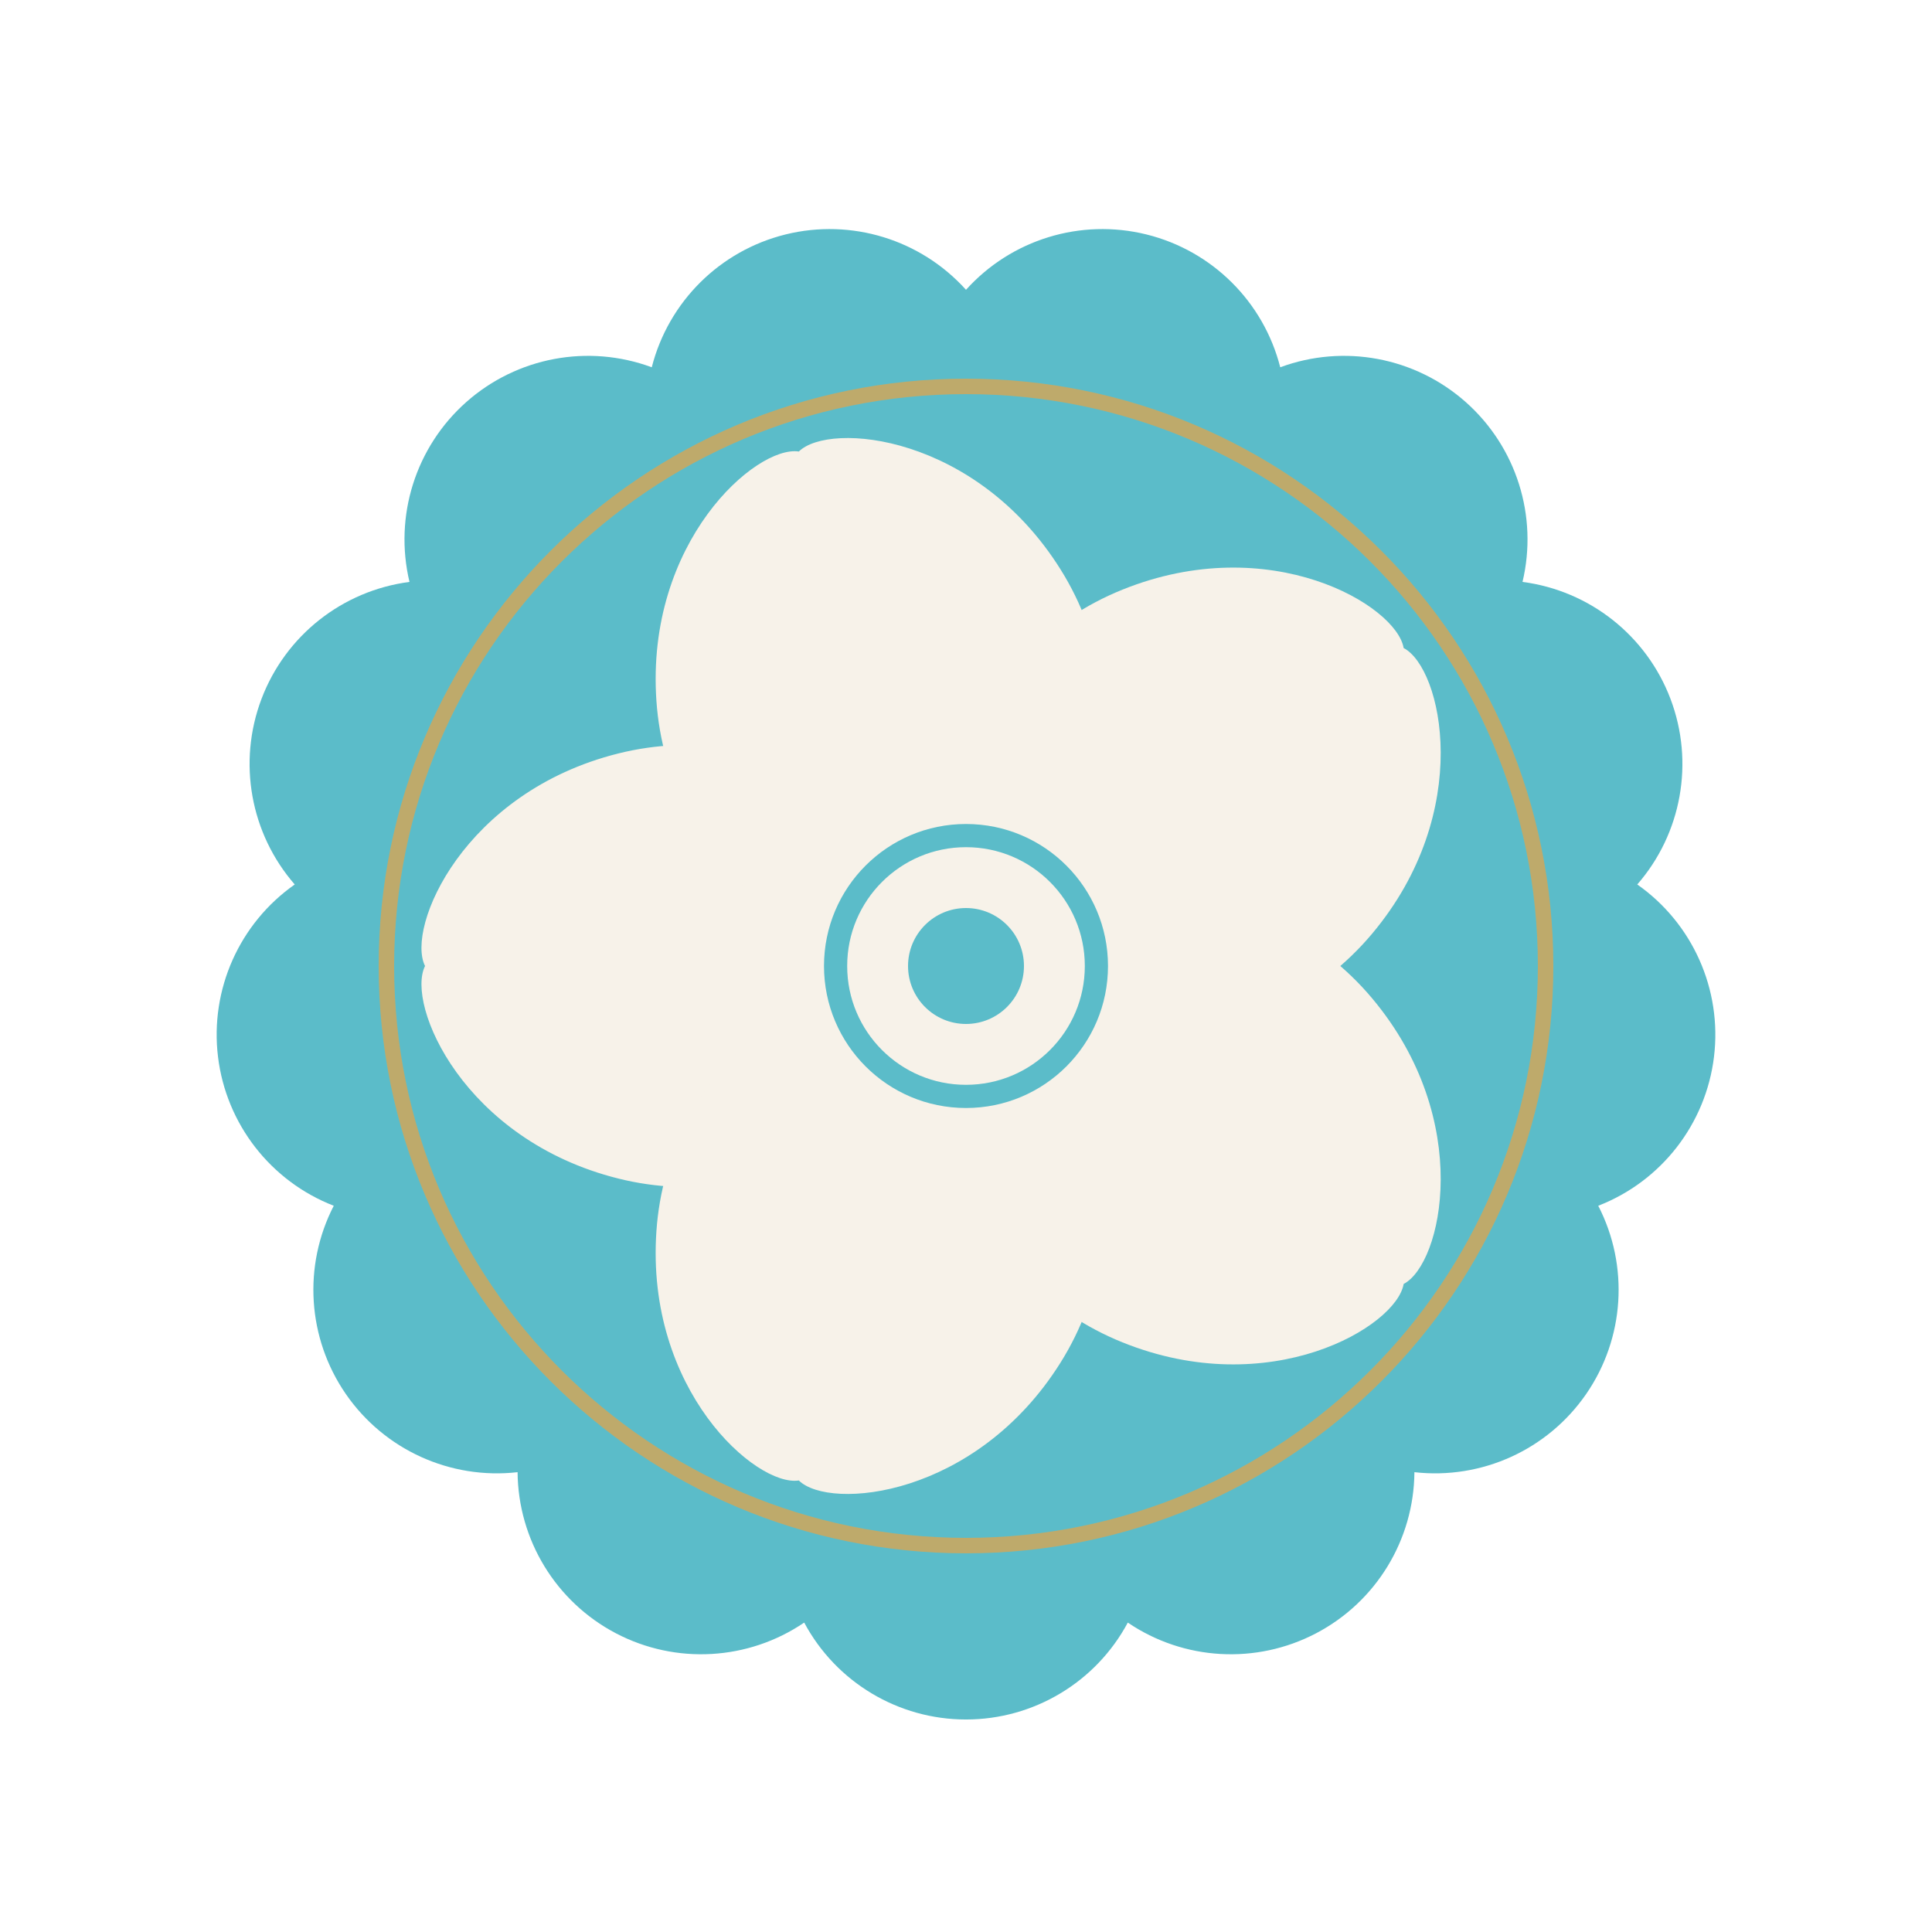
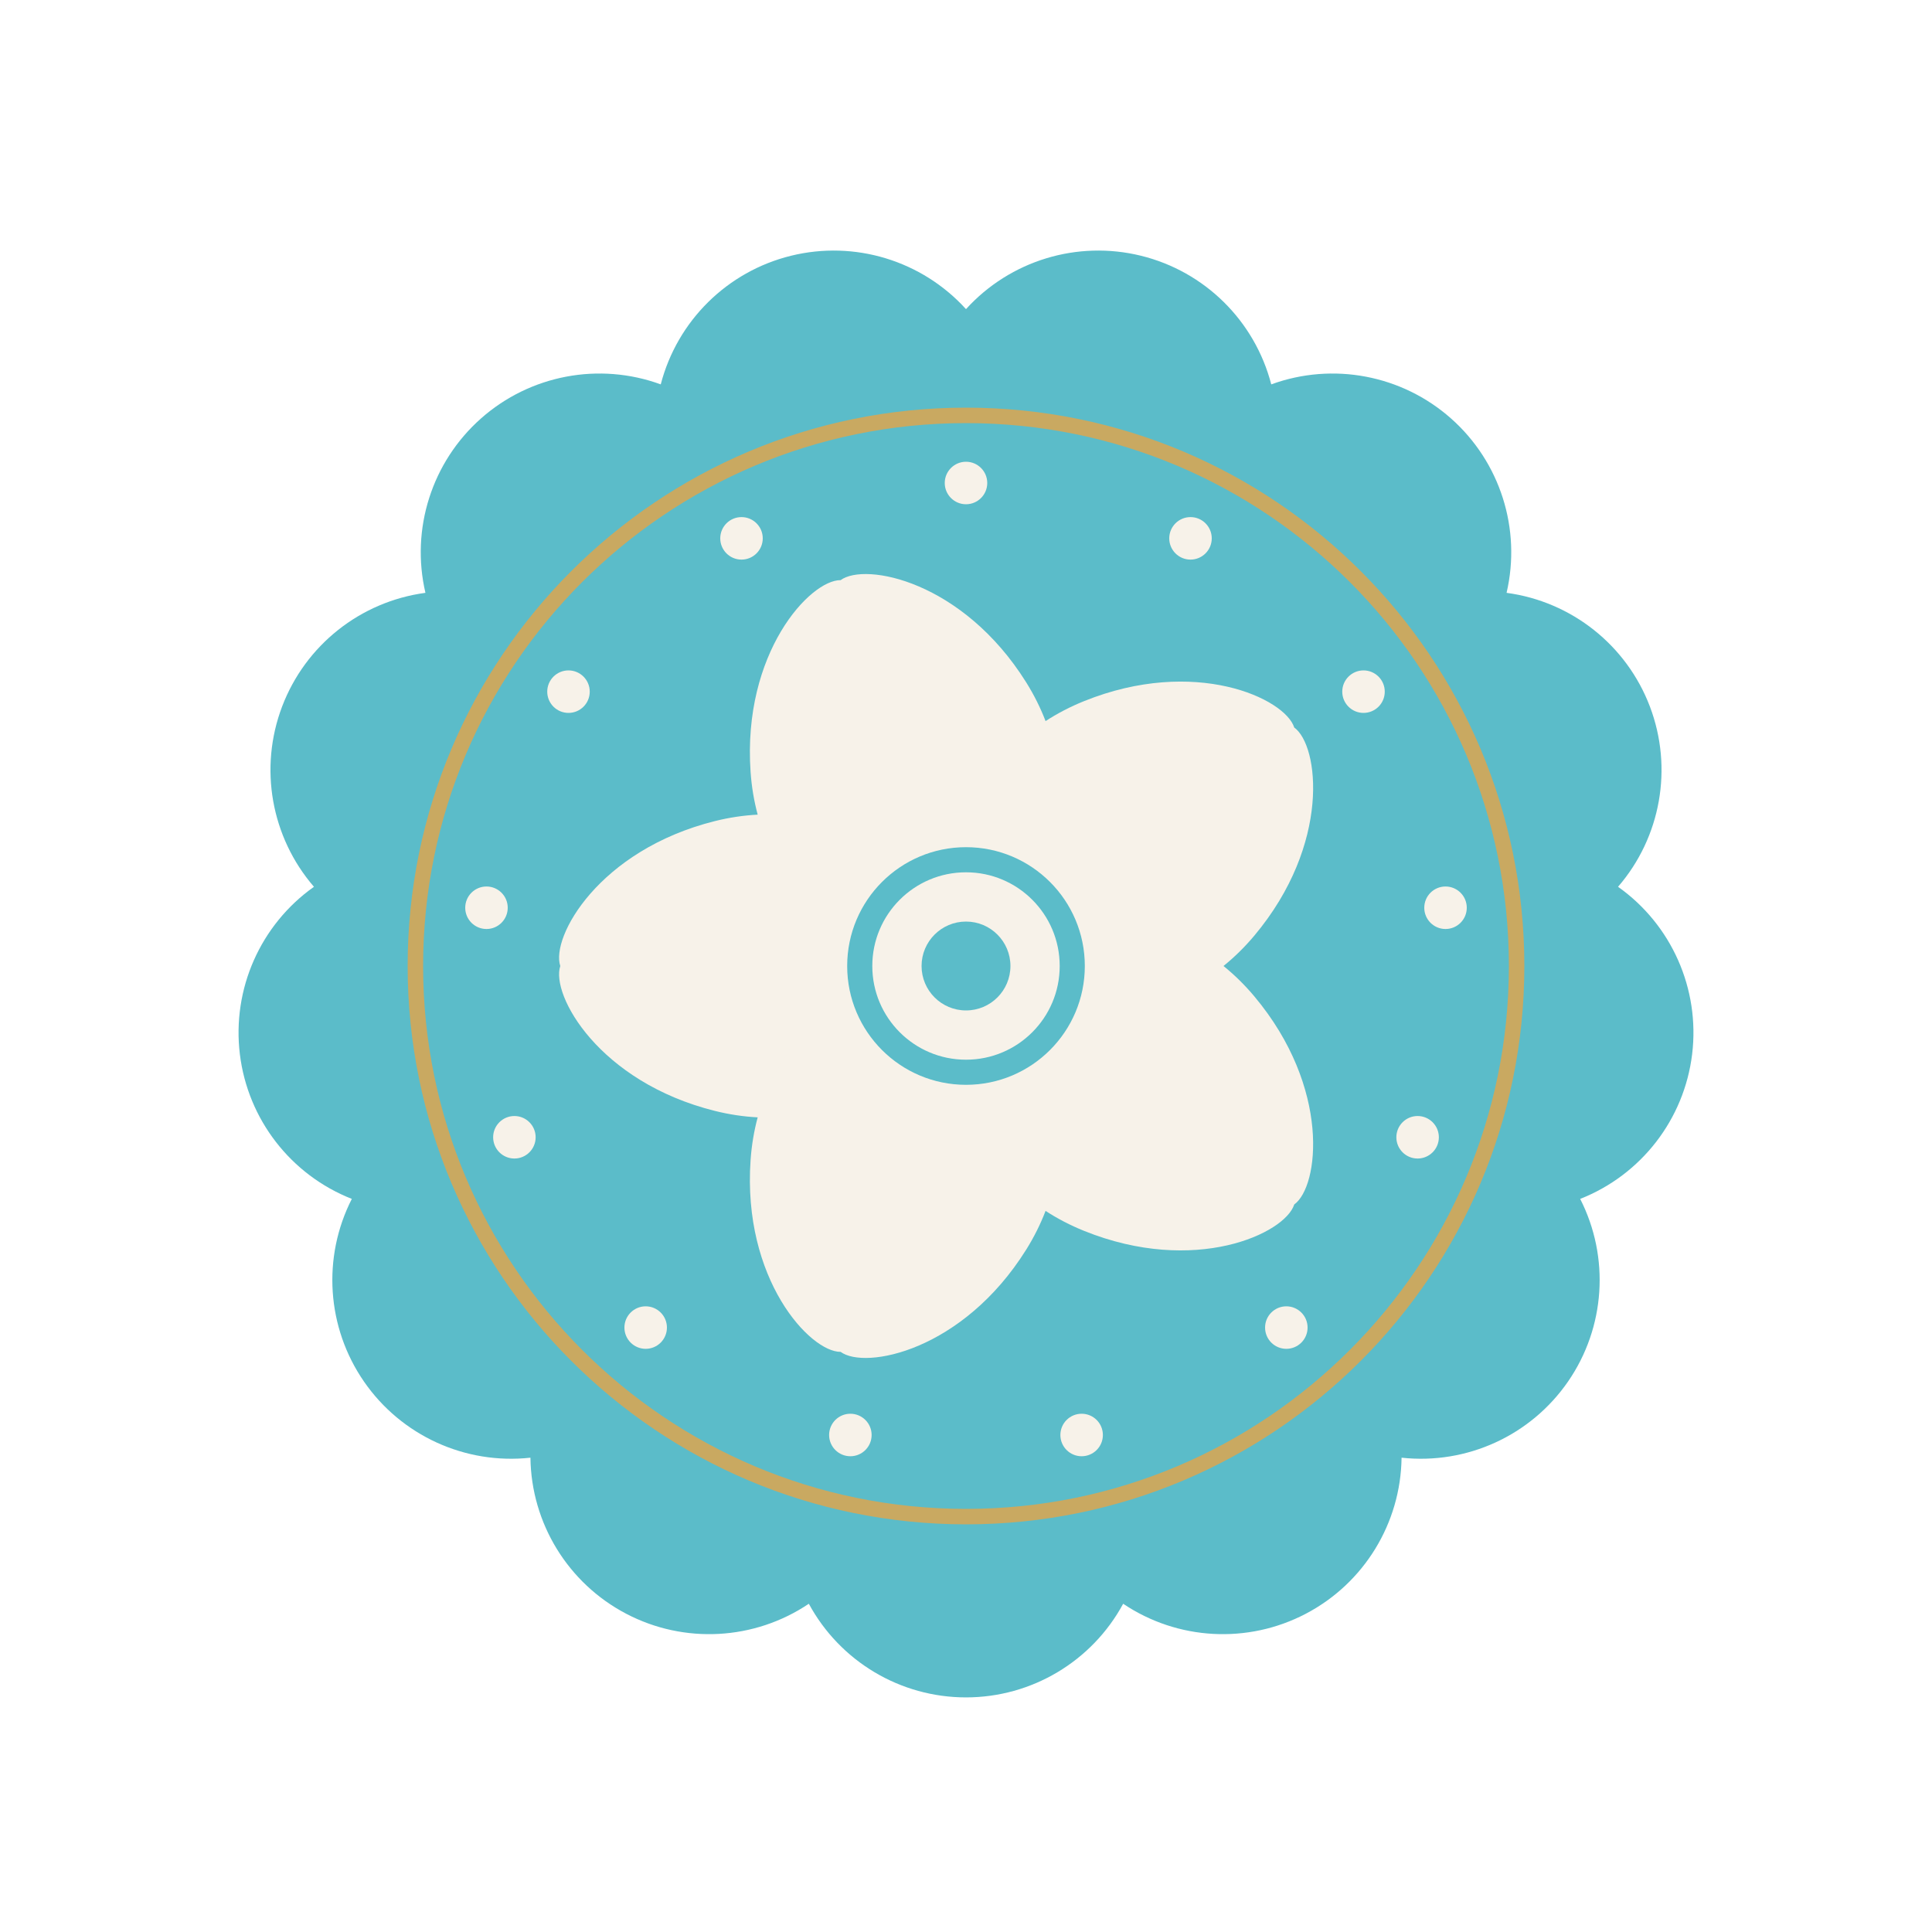
<svg xmlns="http://www.w3.org/2000/svg" viewBox="0 0 200 200" width="200" height="200" role="img" aria-labelledby="t">
-   <path d="M 100.00 30.00 A 19.0 19.0 0 0 1 132.53 38.02 A 19.0 19.0 0 0 1 157.61 60.24 A 19.0 19.0 0 0 1 169.49 91.56 A 19.0 19.0 0 0 1 165.45 124.82 A 19.0 19.0 0 0 1 146.42 152.40 A 19.0 19.0 0 0 1 116.75 167.97 A 19.0 19.0 0 0 1 83.25 167.97 A 19.0 19.0 0 0 1 53.58 152.40 A 19.0 19.0 0 0 1 34.55 124.82 A 19.0 19.0 0 0 1 30.51 91.56 A 19.0 19.0 0 0 1 42.39 60.24 A 19.0 19.0 0 0 1 67.47 38.02 A 19.0 19.0 0 0 1 100.00 30.00 Z" fill="#5BBCC9" />
-   <circle cx="100" cy="100" r="60" fill="none" stroke="#C9A961" stroke-width="1.6" opacity="0.9" />
+   <path d="M 100.00 32.00 A 18.5 18.5 0 0 1 131.60 39.79 A 18.5 18.5 0 0 1 155.96 61.37 A 18.5 18.5 0 0 1 167.50 91.80 A 18.5 18.5 0 0 1 163.58 124.11 A 18.5 18.5 0 0 1 145.09 150.90 A 18.5 18.5 0 0 1 116.27 166.02 A 18.5 18.5 0 0 1 83.73 166.02 A 18.5 18.5 0 0 1 54.91 150.90 A 18.5 18.5 0 0 1 36.42 124.11 A 18.5 18.5 0 0 1 32.50 91.80 A 18.5 18.5 0 0 1 44.04 61.37 A 18.5 18.5 0 0 1 68.40 39.79 A 18.5 18.5 0 0 1 100.00 32.00 Z" fill="#5BBCC9" />
+   <circle cx="100" cy="100" r="57" fill="none" stroke="#C9A961" stroke-width="1.6" />
  <g transform="rotate(-90 100 100)">
-     <path d="M 100 100 C 84 96 74 80 78 64 C 82 48 96 42 100 44 C 104 42 118 48 122 64 C 126 80 116 96 100 100 Z" fill="#F7F2E9" />
+     <path d="M 100 100 C 89 97 82 86 85 74 C 88 62 97 57 100 58 C 103 57 112 62 115 74 C 118 86 111 97 100 100 Z" fill="#F7F2E9" />
  </g>
  <g transform="rotate(-18 100 100)">
-     <path d="M 100 100 C 84 96 74 80 78 64 C 82 48 96 42 100 44 C 104 42 118 48 122 64 C 126 80 116 96 100 100 Z" fill="#F7F2E9" />
+     <path d="M 100 100 C 89 97 82 86 85 74 C 88 62 97 57 100 58 C 103 57 112 62 115 74 C 118 86 111 97 100 100 Z" fill="#F7F2E9" />
  </g>
  <g transform="rotate(54 100 100)">
-     <path d="M 100 100 C 84 96 74 80 78 64 C 82 48 96 42 100 44 C 104 42 118 48 122 64 C 126 80 116 96 100 100 Z" fill="#F7F2E9" />
+     <path d="M 100 100 C 89 97 82 86 85 74 C 88 62 97 57 100 58 C 103 57 112 62 115 74 C 118 86 111 97 100 100 Z" fill="#F7F2E9" />
  </g>
  <g transform="rotate(126 100 100)">
-     <path d="M 100 100 C 84 96 74 80 78 64 C 82 48 96 42 100 44 C 104 42 118 48 122 64 C 126 80 116 96 100 100 Z" fill="#F7F2E9" />
+     <path d="M 100 100 C 89 97 82 86 85 74 C 88 62 97 57 100 58 C 103 57 112 62 115 74 C 118 86 111 97 100 100 Z" fill="#F7F2E9" />
  </g>
  <g transform="rotate(198 100 100)">
-     <path d="M 100 100 C 84 96 74 80 78 64 C 82 48 96 42 100 44 C 104 42 118 48 122 64 C 126 80 116 96 100 100 Z" fill="#F7F2E9" />
+     <path d="M 100 100 C 89 97 82 86 85 74 C 88 62 97 57 100 58 C 103 57 112 62 115 74 C 118 86 111 97 100 100 Z" fill="#F7F2E9" />
  </g>
-   <circle cx="100" cy="100" r="13.5" fill="#F7F2E9" />
-   <circle cx="100" cy="100" r="13.5" fill="none" stroke="#5BBCC9" stroke-width="2.4" />
-   <circle cx="100" cy="100" r="6" fill="#5BBCC9" />
+   <circle cx="100" cy="100" r="11" fill="#F7F2E9" />
+   <circle cx="100" cy="100" r="11" fill="none" stroke="#5BBCC9" stroke-width="2.6" />
+   <circle cx="100" cy="100" r="4.6" fill="#5BBCC9" />
+   <circle cx="100.00" cy="50.00" r="2.2" fill="#F7F2E9" />
+   <circle cx="123.24" cy="55.73" r="2.2" fill="#F7F2E9" />
+   <circle cx="141.15" cy="71.60" r="2.2" fill="#F7F2E9" />
+   <circle cx="149.64" cy="93.97" r="2.2" fill="#F7F2E9" />
+   <circle cx="146.75" cy="117.73" r="2.2" fill="#F7F2E9" />
+   <circle cx="133.16" cy="137.43" r="2.2" fill="#F7F2E9" />
+   <circle cx="111.97" cy="148.55" r="2.2" fill="#F7F2E9" />
+   <circle cx="88.03" cy="148.55" r="2.2" fill="#F7F2E9" />
+   <circle cx="66.84" cy="137.43" r="2.2" fill="#F7F2E9" />
+   <circle cx="53.25" cy="117.73" r="2.2" fill="#F7F2E9" />
+   <circle cx="50.36" cy="93.97" r="2.2" fill="#F7F2E9" />
+   <circle cx="58.85" cy="71.60" r="2.2" fill="#F7F2E9" />
+   <circle cx="76.76" cy="55.73" r="2.2" fill="#F7F2E9" />
</svg>
